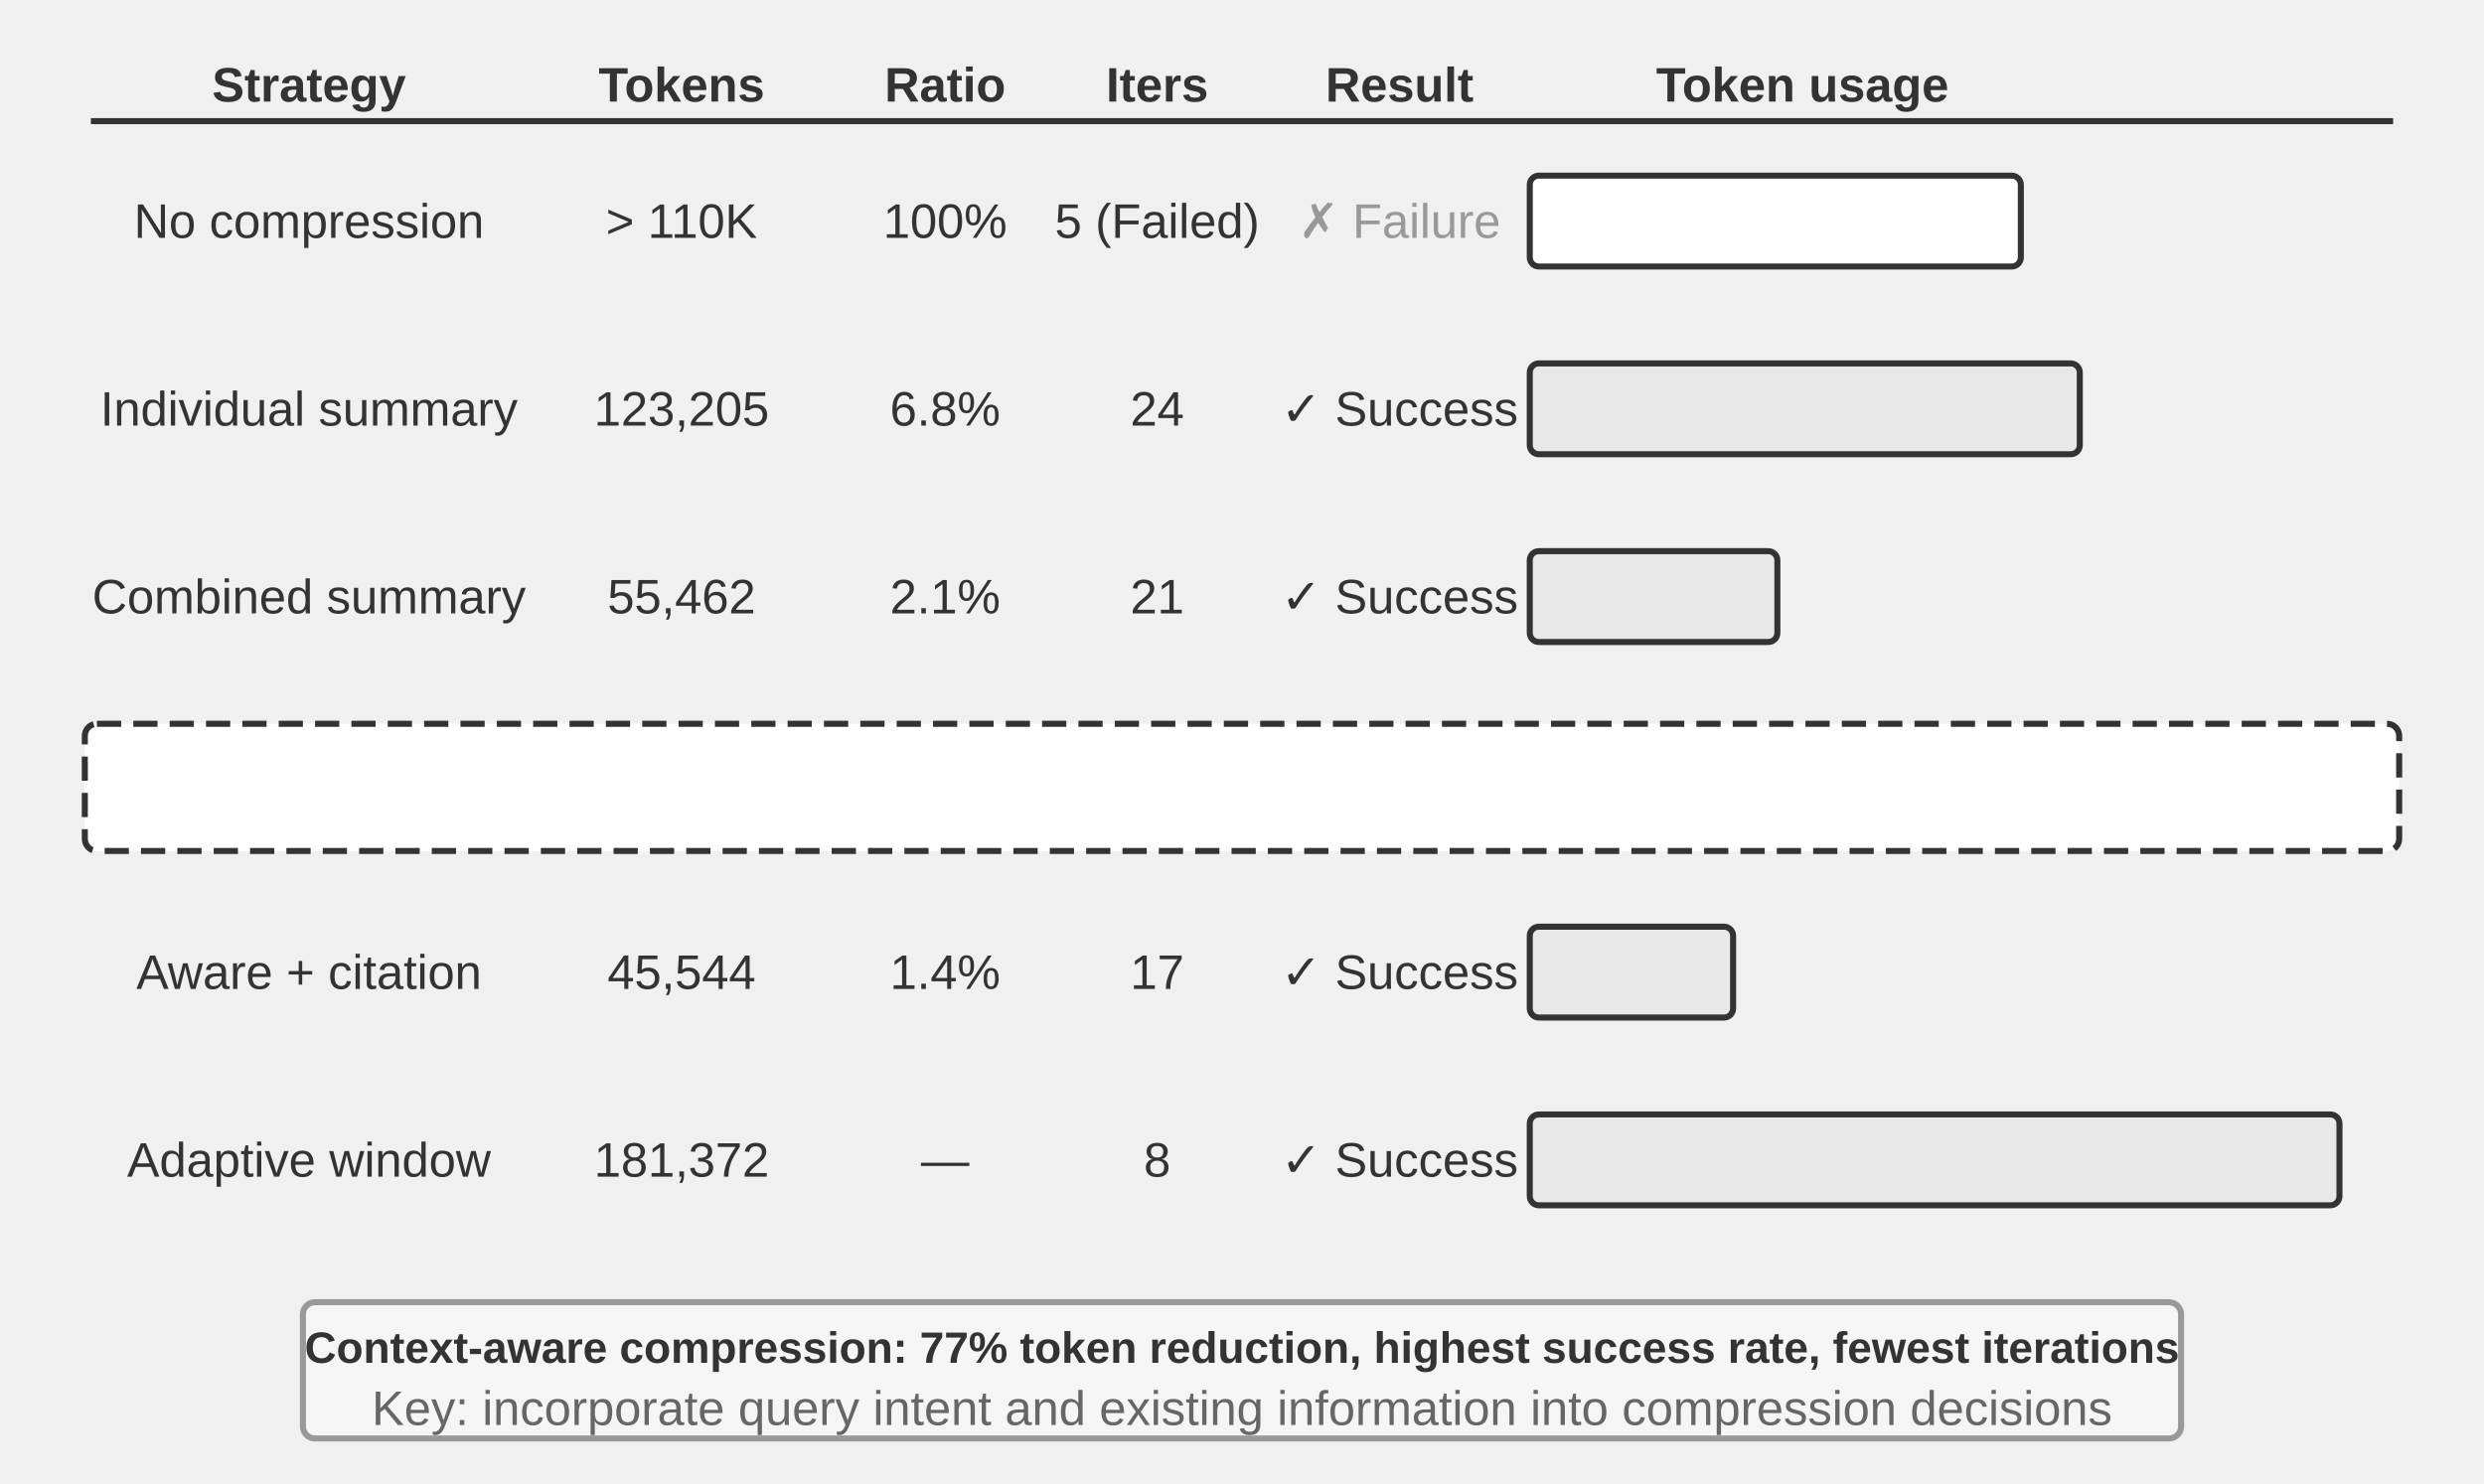
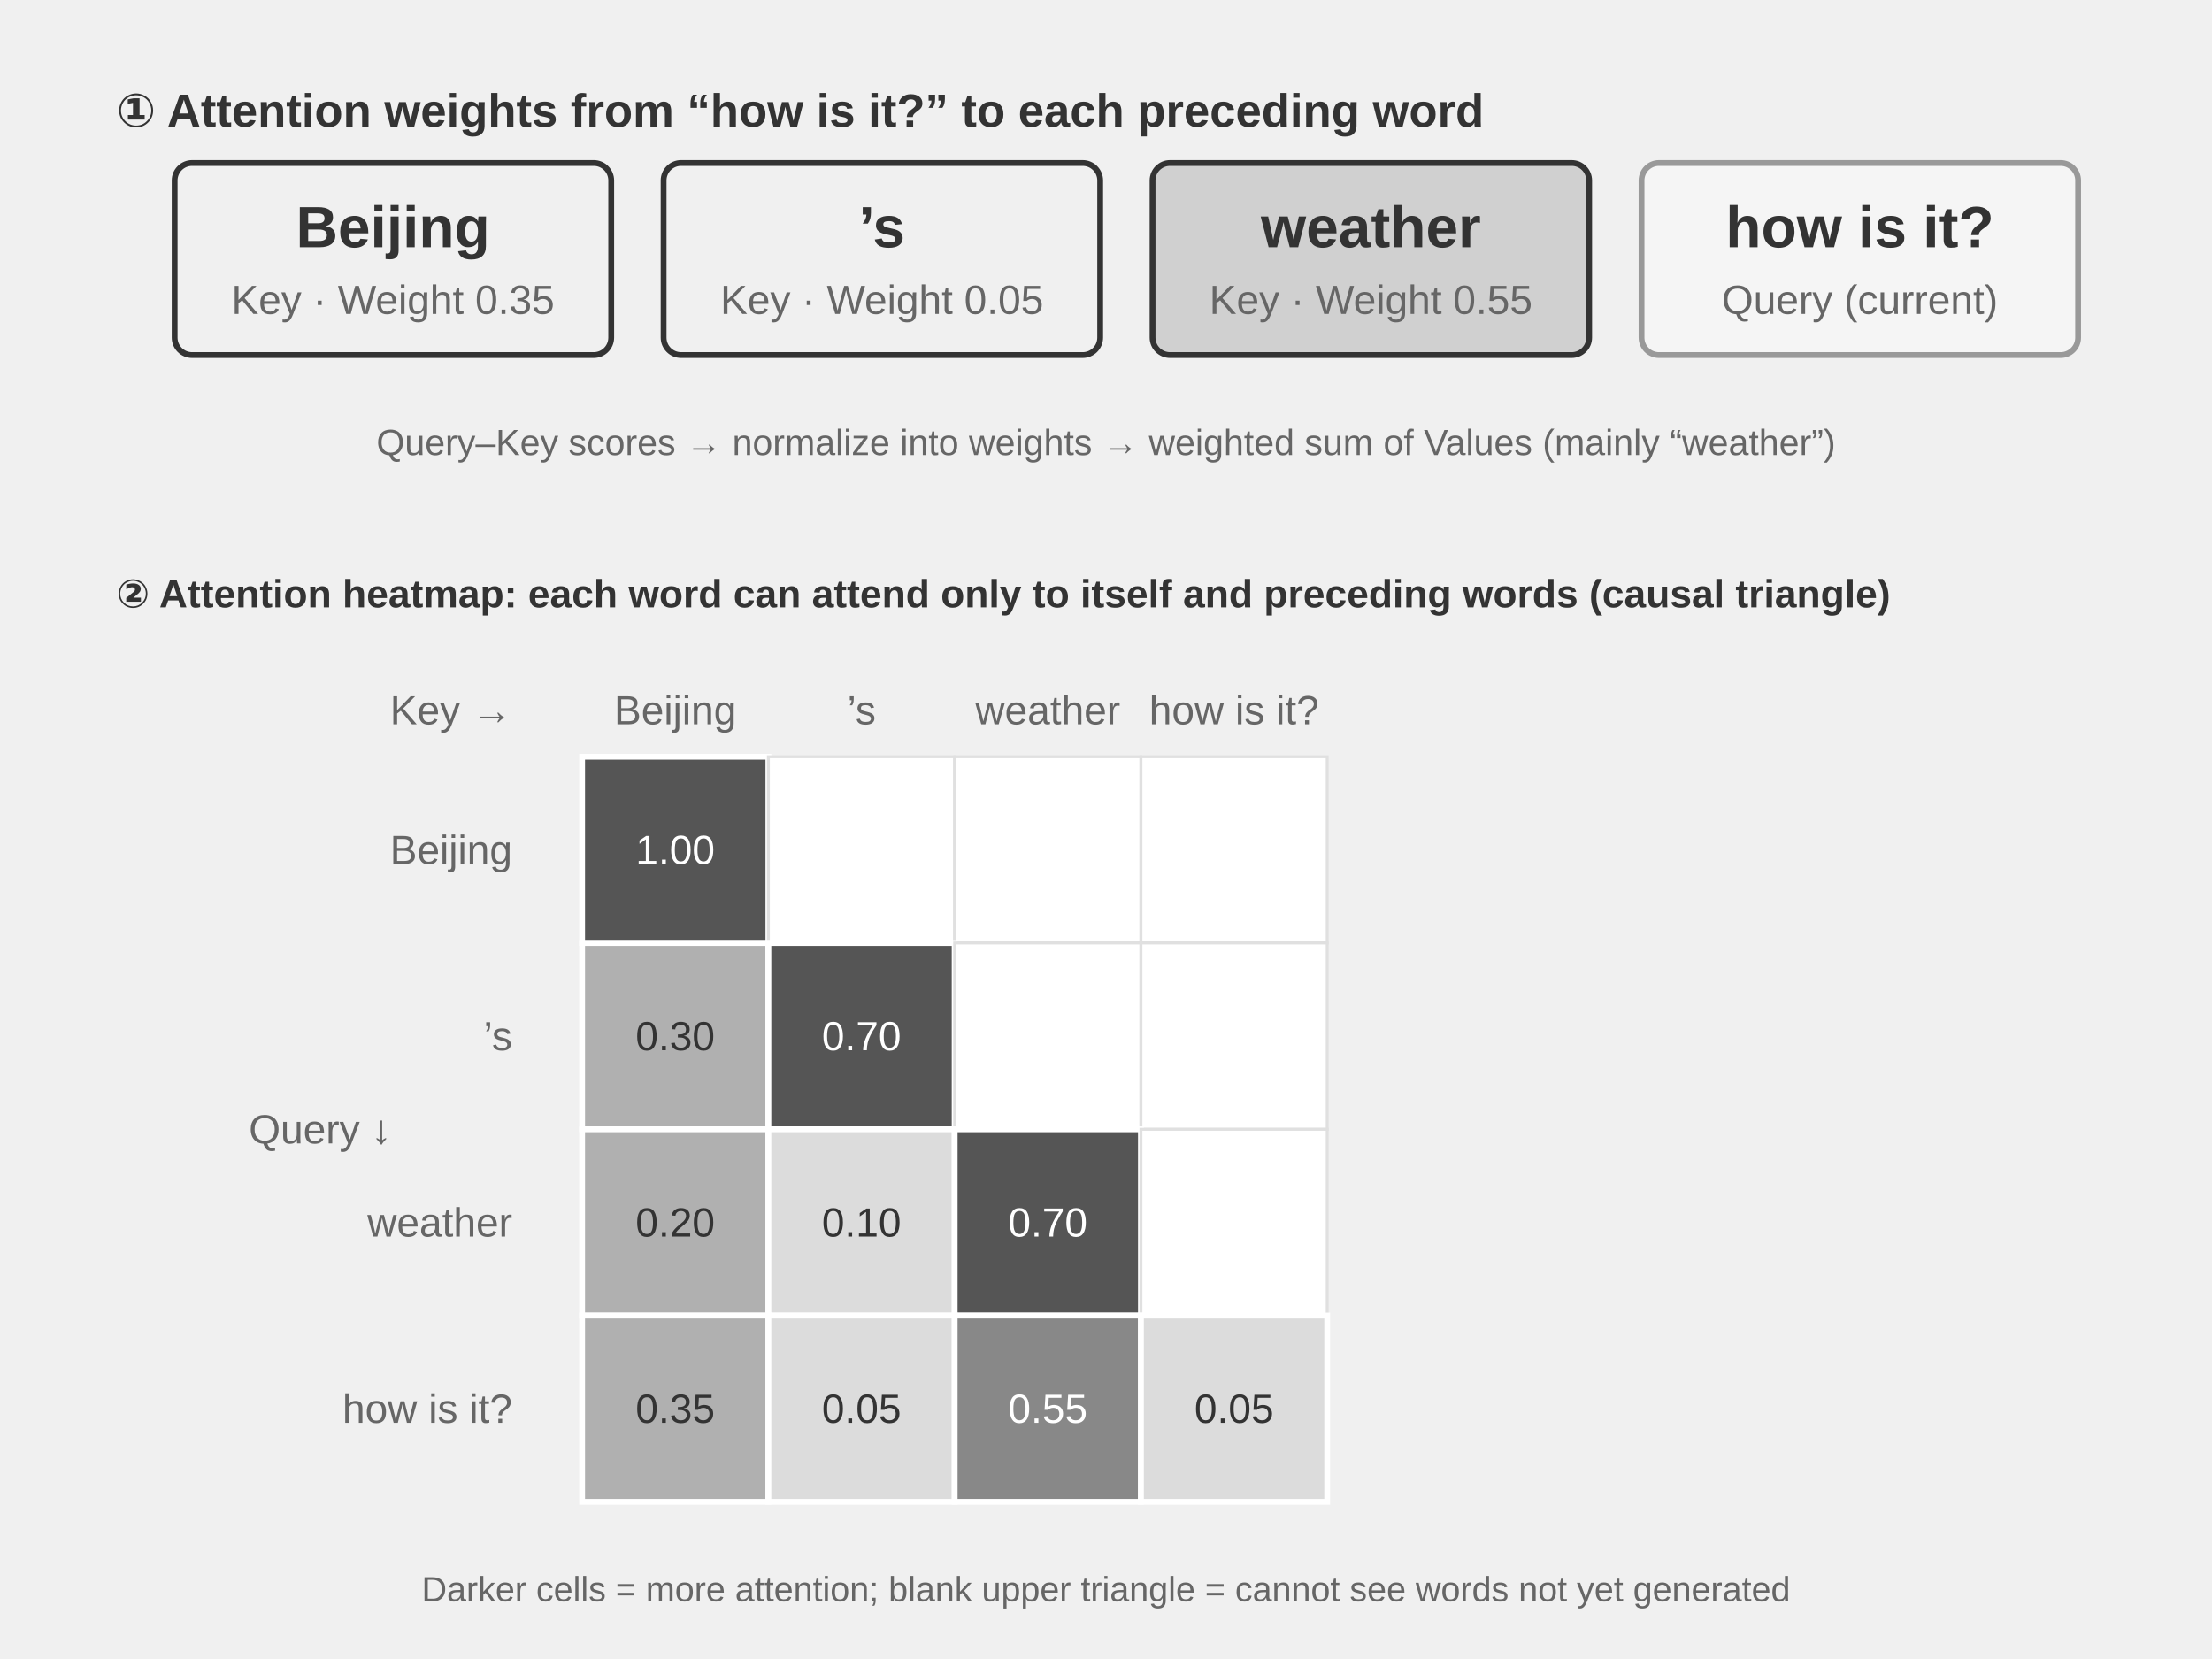
- <svg xmlns="http://www.w3.org/2000/svg" viewBox="0 40 820 490" width="820" height="490" style="background:#ffffff">
+ <svg xmlns="http://www.w3.org/2000/svg" xml:lang="en" viewBox="0 40 760 570" width="760" height="570" style="background:#ffffff">
  <defs>
    <marker id="ah" markerWidth="12" markerHeight="8" refX="12" refY="4" orient="auto">
      <polygon points="0 0, 12 4, 0 8" fill="#333333" />
    </marker>
    <marker id="ah-light" markerWidth="12" markerHeight="8" refX="12" refY="4" orient="auto">
      <polygon points="0 0, 12 4, 0 8" fill="#999999" />
    </marker>
  </defs>
-   <text x="102" y="68" font-family="Arial, 'Helvetica Neue', Helvetica, 'PingFang SC', 'Microsoft YaHei', sans-serif" font-size="16" fill="#333333" text-anchor="middle" dominant-baseline="central" font-weight="bold">Strategy</text>
-   <text x="225" y="68" font-family="Arial, 'Helvetica Neue', Helvetica, 'PingFang SC', 'Microsoft YaHei', sans-serif" font-size="16" fill="#333333" text-anchor="middle" dominant-baseline="central" font-weight="bold">Tokens</text>
-   <text x="312" y="68" font-family="Arial, 'Helvetica Neue', Helvetica, 'PingFang SC', 'Microsoft YaHei', sans-serif" font-size="16" fill="#333333" text-anchor="middle" dominant-baseline="central" font-weight="bold">Ratio</text>
-   <text x="382" y="68" font-family="Arial, 'Helvetica Neue', Helvetica, 'PingFang SC', 'Microsoft YaHei', sans-serif" font-size="16" fill="#333333" text-anchor="middle" dominant-baseline="central" font-weight="bold">Iters</text>
-   <text x="462" y="68" font-family="Arial, 'Helvetica Neue', Helvetica, 'PingFang SC', 'Microsoft YaHei', sans-serif" font-size="16" fill="#333333" text-anchor="middle" dominant-baseline="central" font-weight="bold">Result</text>
-   <text x="595" y="68" font-family="Arial, 'Helvetica Neue', Helvetica, 'PingFang SC', 'Microsoft YaHei', sans-serif" font-size="16" fill="#333333" text-anchor="middle" dominant-baseline="central" font-weight="bold">Token usage</text>
-   <line x1="30" y1="80" x2="790" y2="80" stroke="#333333" stroke-width="2" />
-   <text x="102" y="113" font-family="Arial, 'Helvetica Neue', Helvetica, 'PingFang SC', 'Microsoft YaHei', sans-serif" font-size="16" fill="#333333" text-anchor="middle" dominant-baseline="central" font-weight="normal">No compression</text>
-   <text x="225" y="113" font-family="Arial, 'Helvetica Neue', Helvetica, 'PingFang SC', 'Microsoft YaHei', sans-serif" font-size="16" fill="#333333" text-anchor="middle" dominant-baseline="central" font-weight="normal">&gt; 110K</text>
-   <text x="312" y="113" font-family="Arial, 'Helvetica Neue', Helvetica, 'PingFang SC', 'Microsoft YaHei', sans-serif" font-size="16" fill="#333333" text-anchor="middle" dominant-baseline="central" font-weight="normal">100%</text>
-   <text x="382" y="113" font-family="Arial, 'Helvetica Neue', Helvetica, 'PingFang SC', 'Microsoft YaHei', sans-serif" font-size="16" fill="#333333" text-anchor="middle" dominant-baseline="central" font-weight="normal">5 (Failed)</text>
-   <text x="462" y="113" font-family="Arial, 'Helvetica Neue', Helvetica, 'PingFang SC', 'Microsoft YaHei', sans-serif" font-size="16" fill="#999999" text-anchor="middle" dominant-baseline="central" font-weight="normal">✗ Failure</text>
-   <rect x="505" y="98" width="162.105" height="30" rx="3" fill="#ffffff" stroke="#333333" stroke-width="2" />
-   <text x="102" y="175" font-family="Arial, 'Helvetica Neue', Helvetica, 'PingFang SC', 'Microsoft YaHei', sans-serif" font-size="16" fill="#333333" text-anchor="middle" dominant-baseline="central" font-weight="normal">Individual summary</text>
-   <text x="225" y="175" font-family="Arial, 'Helvetica Neue', Helvetica, 'PingFang SC', 'Microsoft YaHei', sans-serif" font-size="16" fill="#333333" text-anchor="middle" dominant-baseline="central" font-weight="normal">123,205</text>
-   <text x="312" y="175" font-family="Arial, 'Helvetica Neue', Helvetica, 'PingFang SC', 'Microsoft YaHei', sans-serif" font-size="16" fill="#333333" text-anchor="middle" dominant-baseline="central" font-weight="normal">6.8%</text>
-   <text x="382" y="175" font-family="Arial, 'Helvetica Neue', Helvetica, 'PingFang SC', 'Microsoft YaHei', sans-serif" font-size="16" fill="#333333" text-anchor="middle" dominant-baseline="central" font-weight="normal">24</text>
-   <text x="462" y="175" font-family="Arial, 'Helvetica Neue', Helvetica, 'PingFang SC', 'Microsoft YaHei', sans-serif" font-size="16" fill="#333333" text-anchor="middle" dominant-baseline="central" font-weight="normal">✓ Success</text>
-   <rect x="505" y="160" width="181.565" height="30" rx="3" fill="#e8e8e8" stroke="#333333" stroke-width="2" />
-   <text x="102" y="237" font-family="Arial, 'Helvetica Neue', Helvetica, 'PingFang SC', 'Microsoft YaHei', sans-serif" font-size="16" fill="#333333" text-anchor="middle" dominant-baseline="central" font-weight="normal">Combined summary</text>
-   <text x="225" y="237" font-family="Arial, 'Helvetica Neue', Helvetica, 'PingFang SC', 'Microsoft YaHei', sans-serif" font-size="16" fill="#333333" text-anchor="middle" dominant-baseline="central" font-weight="normal">55,462</text>
-   <text x="312" y="237" font-family="Arial, 'Helvetica Neue', Helvetica, 'PingFang SC', 'Microsoft YaHei', sans-serif" font-size="16" fill="#333333" text-anchor="middle" dominant-baseline="central" font-weight="normal">2.1%</text>
-   <text x="382" y="237" font-family="Arial, 'Helvetica Neue', Helvetica, 'PingFang SC', 'Microsoft YaHei', sans-serif" font-size="16" fill="#333333" text-anchor="middle" dominant-baseline="central" font-weight="normal">21</text>
-   <text x="462" y="237" font-family="Arial, 'Helvetica Neue', Helvetica, 'PingFang SC', 'Microsoft YaHei', sans-serif" font-size="16" fill="#333333" text-anchor="middle" dominant-baseline="central" font-weight="normal">✓ Success</text>
-   <rect x="505" y="222" width="81.733" height="30" rx="3" fill="#e8e8e8" stroke="#333333" stroke-width="2" />
-   <text x="102" y="299" font-family="Arial, 'Helvetica Neue', Helvetica, 'PingFang SC', 'Microsoft YaHei', sans-serif" font-size="16" fill="#333333" text-anchor="middle" dominant-baseline="central" font-weight="bold">Context-aware</text>
-   <text x="225" y="299" font-family="Arial, 'Helvetica Neue', Helvetica, 'PingFang SC', 'Microsoft YaHei', sans-serif" font-size="16" fill="#333333" text-anchor="middle" dominant-baseline="central" font-weight="normal">25,198</text>
-   <text x="312" y="299" font-family="Arial, 'Helvetica Neue', Helvetica, 'PingFang SC', 'Microsoft YaHei', sans-serif" font-size="16" fill="#333333" text-anchor="middle" dominant-baseline="central" font-weight="normal">0.9%</text>
-   <text x="382" y="299" font-family="Arial, 'Helvetica Neue', Helvetica, 'PingFang SC', 'Microsoft YaHei', sans-serif" font-size="16" fill="#333333" text-anchor="middle" dominant-baseline="central" font-weight="normal">15</text>
-   <text x="462" y="299" font-family="Arial, 'Helvetica Neue', Helvetica, 'PingFang SC', 'Microsoft YaHei', sans-serif" font-size="16" fill="#333333" text-anchor="middle" dominant-baseline="central" font-weight="normal">✓ Success</text>
-   <rect x="505" y="284" width="37.134" height="30" rx="3" fill="#d0d0d0" stroke="#333333" stroke-width="2" />
-   <text x="102" y="361" font-family="Arial, 'Helvetica Neue', Helvetica, 'PingFang SC', 'Microsoft YaHei', sans-serif" font-size="16" fill="#333333" text-anchor="middle" dominant-baseline="central" font-weight="normal">Aware + citation</text>
-   <text x="225" y="361" font-family="Arial, 'Helvetica Neue', Helvetica, 'PingFang SC', 'Microsoft YaHei', sans-serif" font-size="16" fill="#333333" text-anchor="middle" dominant-baseline="central" font-weight="normal">45,544</text>
-   <text x="312" y="361" font-family="Arial, 'Helvetica Neue', Helvetica, 'PingFang SC', 'Microsoft YaHei', sans-serif" font-size="16" fill="#333333" text-anchor="middle" dominant-baseline="central" font-weight="normal">1.4%</text>
-   <text x="382" y="361" font-family="Arial, 'Helvetica Neue', Helvetica, 'PingFang SC', 'Microsoft YaHei', sans-serif" font-size="16" fill="#333333" text-anchor="middle" dominant-baseline="central" font-weight="normal">17</text>
-   <text x="462" y="361" font-family="Arial, 'Helvetica Neue', Helvetica, 'PingFang SC', 'Microsoft YaHei', sans-serif" font-size="16" fill="#333333" text-anchor="middle" dominant-baseline="central" font-weight="normal">✓ Success</text>
-   <rect x="505" y="346" width="67.117" height="30" rx="3" fill="#e8e8e8" stroke="#333333" stroke-width="2" />
-   <text x="102" y="423" font-family="Arial, 'Helvetica Neue', Helvetica, 'PingFang SC', 'Microsoft YaHei', sans-serif" font-size="16" fill="#333333" text-anchor="middle" dominant-baseline="central" font-weight="normal">Adaptive window</text>
-   <text x="225" y="423" font-family="Arial, 'Helvetica Neue', Helvetica, 'PingFang SC', 'Microsoft YaHei', sans-serif" font-size="16" fill="#333333" text-anchor="middle" dominant-baseline="central" font-weight="normal">181,372</text>
-   <text x="312" y="423" font-family="Arial, 'Helvetica Neue', Helvetica, 'PingFang SC', 'Microsoft YaHei', sans-serif" font-size="16" fill="#333333" text-anchor="middle" dominant-baseline="central" font-weight="normal">—</text>
-   <text x="382" y="423" font-family="Arial, 'Helvetica Neue', Helvetica, 'PingFang SC', 'Microsoft YaHei', sans-serif" font-size="16" fill="#333333" text-anchor="middle" dominant-baseline="central" font-weight="normal">8</text>
-   <text x="462" y="423" font-family="Arial, 'Helvetica Neue', Helvetica, 'PingFang SC', 'Microsoft YaHei', sans-serif" font-size="16" fill="#333333" text-anchor="middle" dominant-baseline="central" font-weight="normal">✓ Success</text>
-   <rect x="505" y="408" width="267.285" height="30" rx="3" fill="#e8e8e8" stroke="#333333" stroke-width="2" />
-   <rect x="28" y="279" width="764" height="42" rx="4" fill="#ffffff" stroke="#333333" stroke-width="2" stroke-dasharray="8,4" />
-   <rect x="100" y="470" width="620" height="45" rx="4" fill="#f5f5f5" stroke="#999999" stroke-width="2" />
-   <text x="410" y="485" font-family="Arial, 'Helvetica Neue', Helvetica, 'PingFang SC', 'Microsoft YaHei', sans-serif" font-size="14.5" fill="#333333" text-anchor="middle" dominant-baseline="central" font-weight="bold">Context-aware compression: 77% token reduction, highest success rate, fewest iterations</text>
-   <text x="410" y="505" font-family="Arial, 'Helvetica Neue', Helvetica, 'PingFang SC', 'Microsoft YaHei', sans-serif" font-size="16" fill="#666666" text-anchor="middle" dominant-baseline="central" font-weight="normal">Key: incorporate query intent and existing information into compression decisions</text>
+   <text x="40" y="78" font-family="Arial, 'Helvetica Neue', Helvetica, 'PingFang SC', 'Microsoft YaHei', sans-serif" font-size="16" fill="#333333" text-anchor="start" dominant-baseline="central" font-weight="bold">① Attention weights from “how is it?” to each preceding word</text>
+   <rect x="60" y="96" width="150" height="66" rx="6" fill="#f0f0f0" stroke="#333333" stroke-width="2" />
+   <text x="135.0" y="118" font-family="Arial, 'Helvetica Neue', Helvetica, 'PingFang SC', 'Microsoft YaHei', sans-serif" font-size="20" fill="#333333" text-anchor="middle" dominant-baseline="central" font-weight="bold">Beijing</text>
+   <text x="135.0" y="143" font-family="Arial, 'Helvetica Neue', Helvetica, 'PingFang SC', 'Microsoft YaHei', sans-serif" font-size="14" fill="#666666" text-anchor="middle" dominant-baseline="central" font-weight="normal">Key · Weight 0.35</text>
+   <rect x="228" y="96" width="150" height="66" rx="6" fill="#f0f0f0" stroke="#333333" stroke-width="2" />
+   <text x="303.0" y="118" font-family="Arial, 'Helvetica Neue', Helvetica, 'PingFang SC', 'Microsoft YaHei', sans-serif" font-size="20" fill="#333333" text-anchor="middle" dominant-baseline="central" font-weight="bold">’s</text>
+   <text x="303.0" y="143" font-family="Arial, 'Helvetica Neue', Helvetica, 'PingFang SC', 'Microsoft YaHei', sans-serif" font-size="14" fill="#666666" text-anchor="middle" dominant-baseline="central" font-weight="normal">Key · Weight 0.05</text>
+   <rect x="396" y="96" width="150" height="66" rx="6" fill="#d0d0d0" stroke="#333333" stroke-width="2" />
+   <text x="471.0" y="118" font-family="Arial, 'Helvetica Neue', Helvetica, 'PingFang SC', 'Microsoft YaHei', sans-serif" font-size="20" fill="#333333" text-anchor="middle" dominant-baseline="central" font-weight="bold">weather</text>
+   <text x="471.0" y="143" font-family="Arial, 'Helvetica Neue', Helvetica, 'PingFang SC', 'Microsoft YaHei', sans-serif" font-size="14" fill="#666666" text-anchor="middle" dominant-baseline="central" font-weight="normal">Key · Weight 0.55</text>
+   <rect x="564" y="96" width="150" height="66" rx="6" fill="#f5f5f5" stroke="#999999" stroke-width="2" />
+   <text x="639.0" y="118" font-family="Arial, 'Helvetica Neue', Helvetica, 'PingFang SC', 'Microsoft YaHei', sans-serif" font-size="20" fill="#333333" text-anchor="middle" dominant-baseline="central" font-weight="bold">how is it?</text>
+   <text x="639.0" y="143" font-family="Arial, 'Helvetica Neue', Helvetica, 'PingFang SC', 'Microsoft YaHei', sans-serif" font-size="14" fill="#666666" text-anchor="middle" dominant-baseline="central" font-weight="normal">Query (current)</text>
+   <text x="380" y="192" font-family="Arial, 'Helvetica Neue', Helvetica, 'PingFang SC', 'Microsoft YaHei', sans-serif" font-size="12.5" fill="#666666" text-anchor="middle" dominant-baseline="central" font-weight="normal">Query–Key scores → normalize into weights → weighted sum of Values (mainly “weather”)</text>
+   <text x="40" y="244" font-family="Arial, 'Helvetica Neue', Helvetica, 'PingFang SC', 'Microsoft YaHei', sans-serif" font-size="13.5" fill="#333333" text-anchor="start" dominant-baseline="central" font-weight="bold">② Attention heatmap: each word can attend only to itself and preceding words (causal triangle)</text>
+   <text x="176" y="284" font-family="Arial, 'Helvetica Neue', Helvetica, 'PingFang SC', 'Microsoft YaHei', sans-serif" font-size="14" fill="#666666" text-anchor="end" dominant-baseline="central" font-weight="normal">Key →</text>
+   <text x="232.0" y="284" font-family="Arial, 'Helvetica Neue', Helvetica, 'PingFang SC', 'Microsoft YaHei', sans-serif" font-size="14" fill="#666666" text-anchor="middle" dominant-baseline="central" font-weight="normal">Beijing</text>
+   <text x="296.0" y="284" font-family="Arial, 'Helvetica Neue', Helvetica, 'PingFang SC', 'Microsoft YaHei', sans-serif" font-size="14" fill="#666666" text-anchor="middle" dominant-baseline="central" font-weight="normal">’s</text>
+   <text x="360.0" y="284" font-family="Arial, 'Helvetica Neue', Helvetica, 'PingFang SC', 'Microsoft YaHei', sans-serif" font-size="14" fill="#666666" text-anchor="middle" dominant-baseline="central" font-weight="normal">weather</text>
+   <text x="424.0" y="284" font-family="Arial, 'Helvetica Neue', Helvetica, 'PingFang SC', 'Microsoft YaHei', sans-serif" font-size="14" fill="#666666" text-anchor="middle" dominant-baseline="central" font-weight="normal">how is it?</text>
+   <text x="110" y="428" font-family="Arial, 'Helvetica Neue', Helvetica, 'PingFang SC', 'Microsoft YaHei', sans-serif" font-size="14" fill="#666666" text-anchor="middle" dominant-baseline="central" font-weight="normal">Query ↓</text>
+   <text x="176" y="332.0" font-family="Arial, 'Helvetica Neue', Helvetica, 'PingFang SC', 'Microsoft YaHei', sans-serif" font-size="14" fill="#666666" text-anchor="end" dominant-baseline="central" font-weight="normal">Beijing</text>
+   <rect x="200" y="300" width="64" height="64" fill="#555555" stroke="#ffffff" stroke-width="2" />
+   <text x="232.0" y="332.0" font-family="Arial, 'Helvetica Neue', Helvetica, 'PingFang SC', 'Microsoft YaHei', sans-serif" font-size="14" fill="#ffffff" text-anchor="middle" dominant-baseline="central">1.00</text>
+   <rect x="264" y="300" width="64" height="64" fill="#ffffff" stroke="#e0e0e0" stroke-width="1" />
+   <rect x="328" y="300" width="64" height="64" fill="#ffffff" stroke="#e0e0e0" stroke-width="1" />
+   <rect x="392" y="300" width="64" height="64" fill="#ffffff" stroke="#e0e0e0" stroke-width="1" />
+   <text x="176" y="396.0" font-family="Arial, 'Helvetica Neue', Helvetica, 'PingFang SC', 'Microsoft YaHei', sans-serif" font-size="14" fill="#666666" text-anchor="end" dominant-baseline="central" font-weight="normal">’s</text>
+   <rect x="200" y="364" width="64" height="64" fill="#b0b0b0" stroke="#ffffff" stroke-width="2" />
+   <text x="232.0" y="396.0" font-family="Arial, 'Helvetica Neue', Helvetica, 'PingFang SC', 'Microsoft YaHei', sans-serif" font-size="14" fill="#333333" text-anchor="middle" dominant-baseline="central">0.30</text>
+   <rect x="264" y="364" width="64" height="64" fill="#555555" stroke="#ffffff" stroke-width="2" />
+   <text x="296.0" y="396.0" font-family="Arial, 'Helvetica Neue', Helvetica, 'PingFang SC', 'Microsoft YaHei', sans-serif" font-size="14" fill="#ffffff" text-anchor="middle" dominant-baseline="central">0.70</text>
+   <rect x="328" y="364" width="64" height="64" fill="#ffffff" stroke="#e0e0e0" stroke-width="1" />
+   <rect x="392" y="364" width="64" height="64" fill="#ffffff" stroke="#e0e0e0" stroke-width="1" />
+   <text x="176" y="460.0" font-family="Arial, 'Helvetica Neue', Helvetica, 'PingFang SC', 'Microsoft YaHei', sans-serif" font-size="14" fill="#666666" text-anchor="end" dominant-baseline="central" font-weight="normal">weather</text>
+   <rect x="200" y="428" width="64" height="64" fill="#b0b0b0" stroke="#ffffff" stroke-width="2" />
+   <text x="232.0" y="460.0" font-family="Arial, 'Helvetica Neue', Helvetica, 'PingFang SC', 'Microsoft YaHei', sans-serif" font-size="14" fill="#333333" text-anchor="middle" dominant-baseline="central">0.20</text>
+   <rect x="264" y="428" width="64" height="64" fill="#dcdcdc" stroke="#ffffff" stroke-width="2" />
+   <text x="296.0" y="460.0" font-family="Arial, 'Helvetica Neue', Helvetica, 'PingFang SC', 'Microsoft YaHei', sans-serif" font-size="14" fill="#333333" text-anchor="middle" dominant-baseline="central">0.10</text>
+   <rect x="328" y="428" width="64" height="64" fill="#555555" stroke="#ffffff" stroke-width="2" />
+   <text x="360.0" y="460.0" font-family="Arial, 'Helvetica Neue', Helvetica, 'PingFang SC', 'Microsoft YaHei', sans-serif" font-size="14" fill="#ffffff" text-anchor="middle" dominant-baseline="central">0.70</text>
+   <rect x="392" y="428" width="64" height="64" fill="#ffffff" stroke="#e0e0e0" stroke-width="1" />
+   <text x="176" y="524.0" font-family="Arial, 'Helvetica Neue', Helvetica, 'PingFang SC', 'Microsoft YaHei', sans-serif" font-size="14" fill="#666666" text-anchor="end" dominant-baseline="central" font-weight="normal">how is it?</text>
+   <rect x="200" y="492" width="64" height="64" fill="#b0b0b0" stroke="#ffffff" stroke-width="2" />
+   <text x="232.0" y="524.0" font-family="Arial, 'Helvetica Neue', Helvetica, 'PingFang SC', 'Microsoft YaHei', sans-serif" font-size="14" fill="#333333" text-anchor="middle" dominant-baseline="central">0.35</text>
+   <rect x="264" y="492" width="64" height="64" fill="#dcdcdc" stroke="#ffffff" stroke-width="2" />
+   <text x="296.0" y="524.0" font-family="Arial, 'Helvetica Neue', Helvetica, 'PingFang SC', 'Microsoft YaHei', sans-serif" font-size="14" fill="#333333" text-anchor="middle" dominant-baseline="central">0.05</text>
+   <rect x="328" y="492" width="64" height="64" fill="#888888" stroke="#ffffff" stroke-width="2" />
+   <text x="360.0" y="524.0" font-family="Arial, 'Helvetica Neue', Helvetica, 'PingFang SC', 'Microsoft YaHei', sans-serif" font-size="14" fill="#ffffff" text-anchor="middle" dominant-baseline="central">0.55</text>
+   <rect x="392" y="492" width="64" height="64" fill="#dcdcdc" stroke="#ffffff" stroke-width="2" />
+   <text x="424.0" y="524.0" font-family="Arial, 'Helvetica Neue', Helvetica, 'PingFang SC', 'Microsoft YaHei', sans-serif" font-size="14" fill="#333333" text-anchor="middle" dominant-baseline="central">0.05</text>
+   <text x="380" y="586" font-family="Arial, 'Helvetica Neue', Helvetica, 'PingFang SC', 'Microsoft YaHei', sans-serif" font-size="12" fill="#666666" text-anchor="middle" dominant-baseline="central" font-weight="normal">Darker cells = more attention; blank upper triangle = cannot see words not yet generated</text>
</svg>
